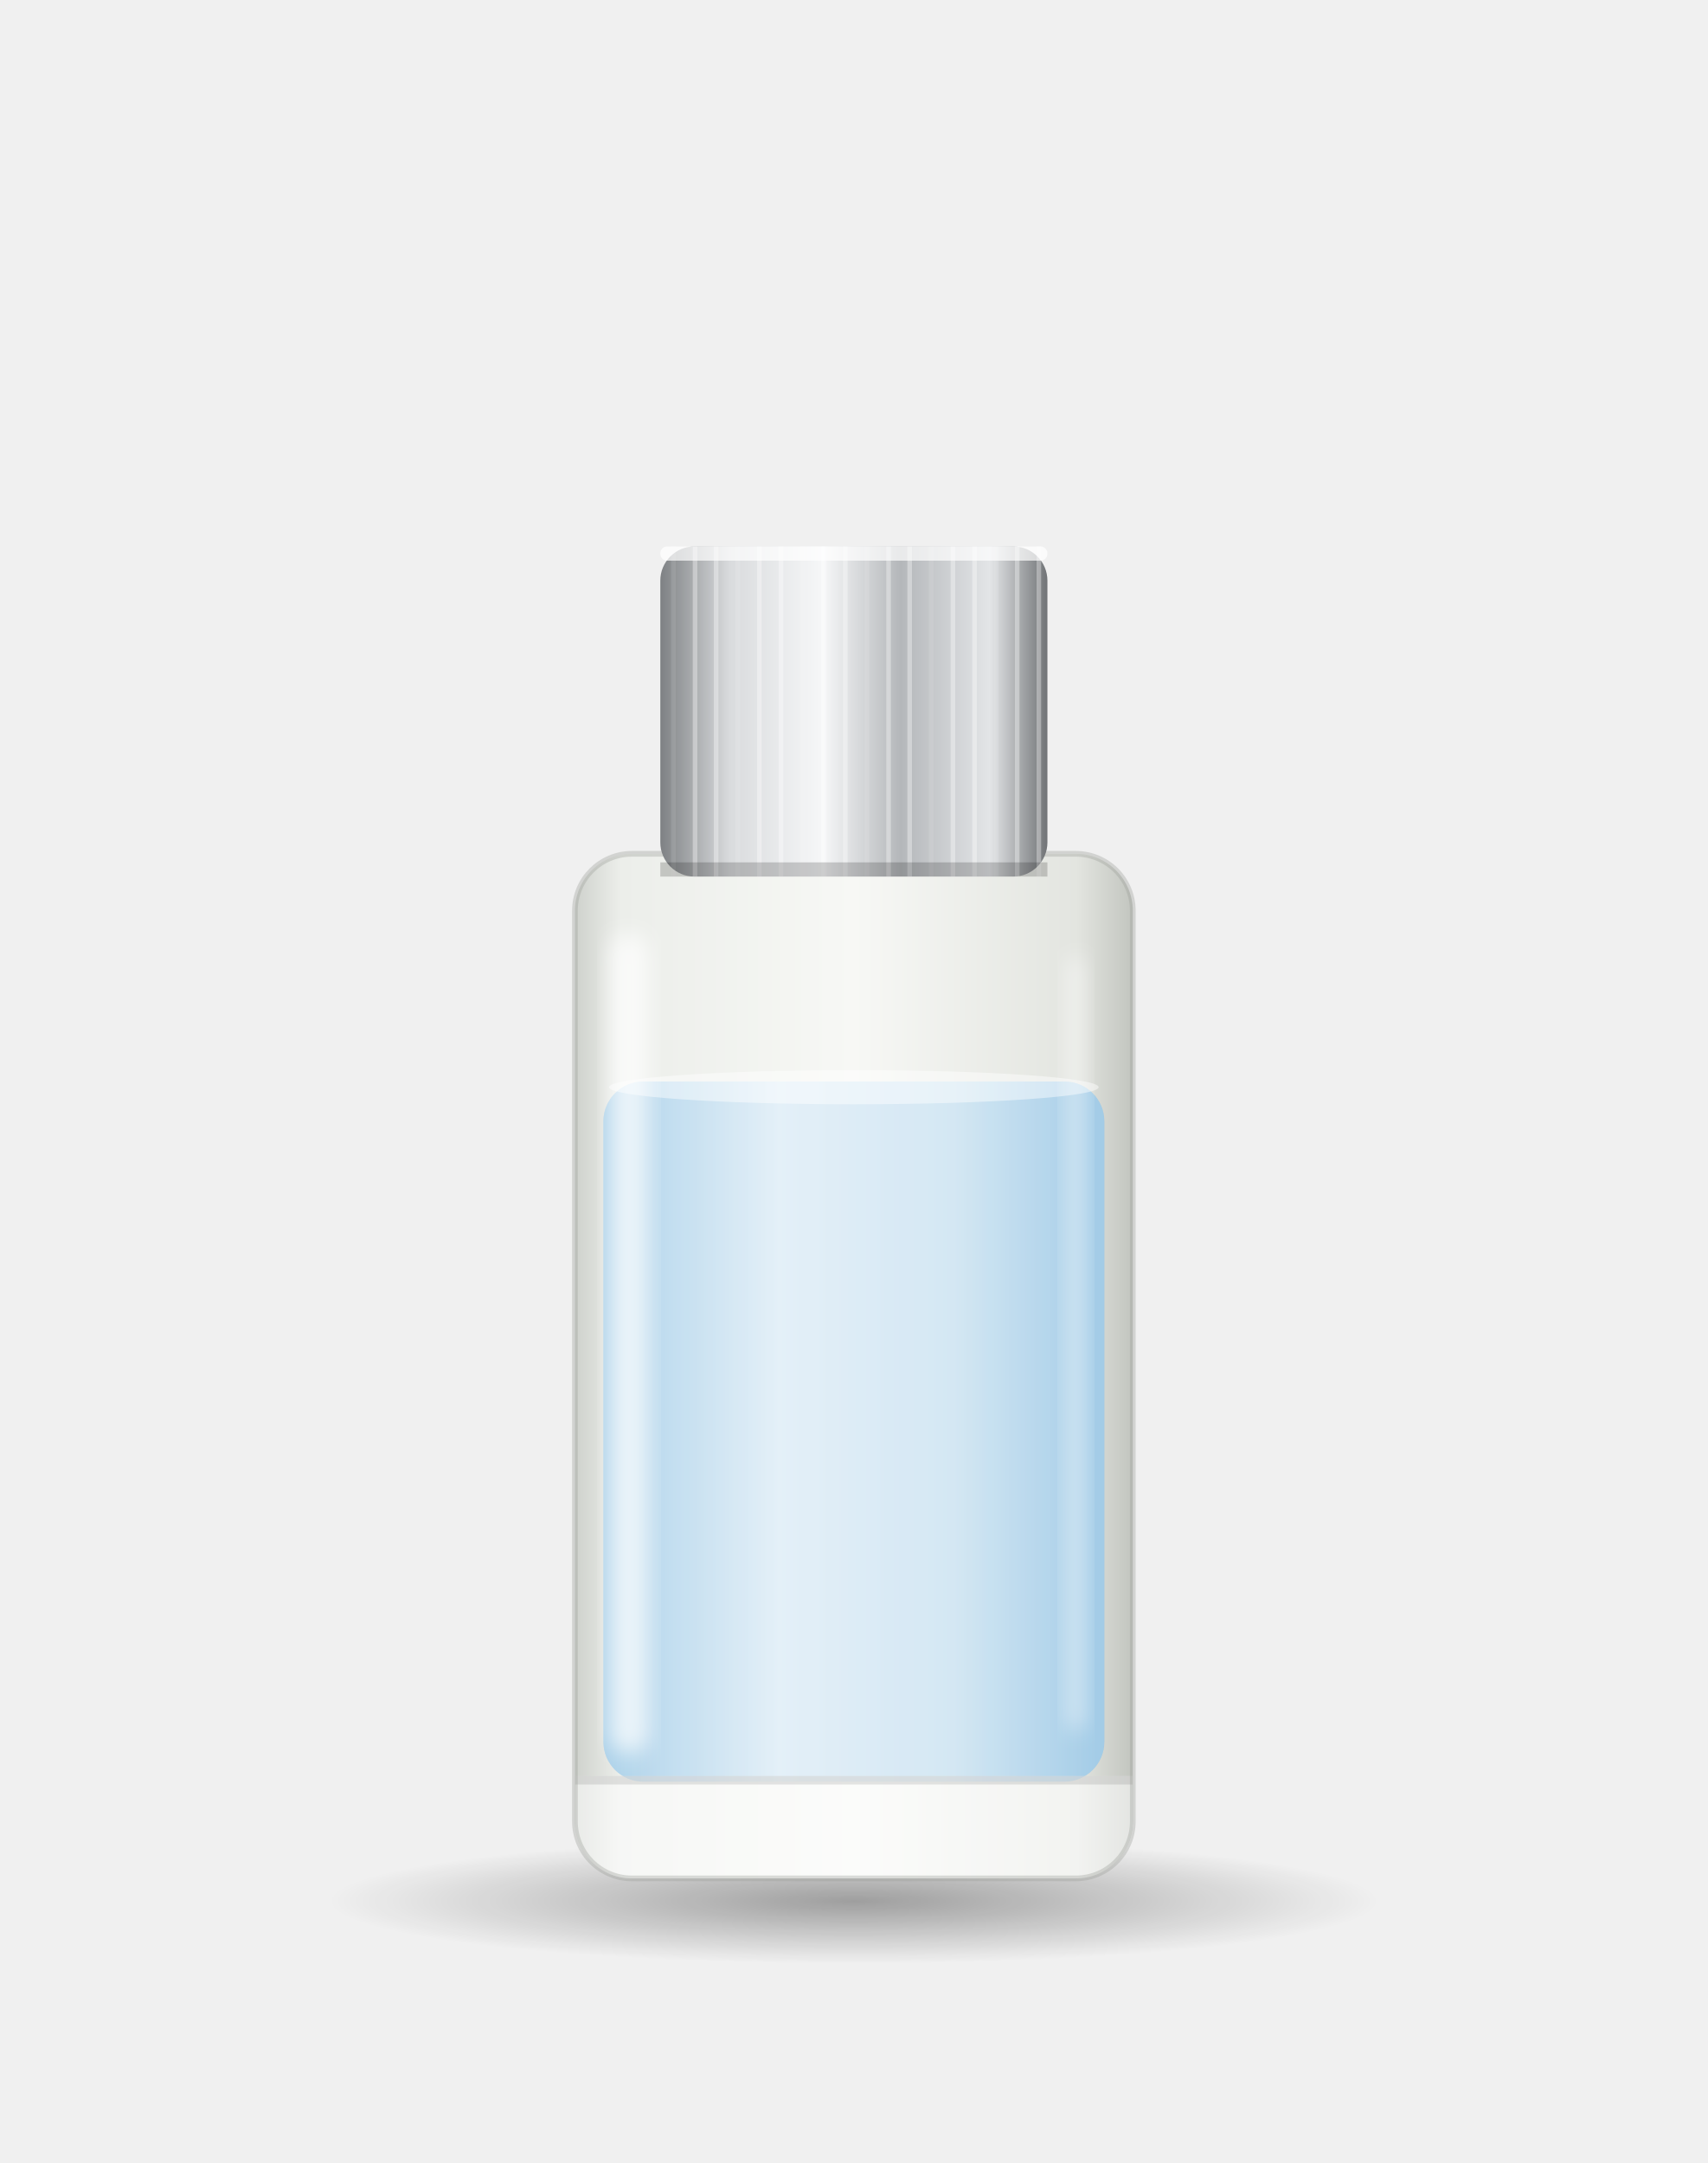
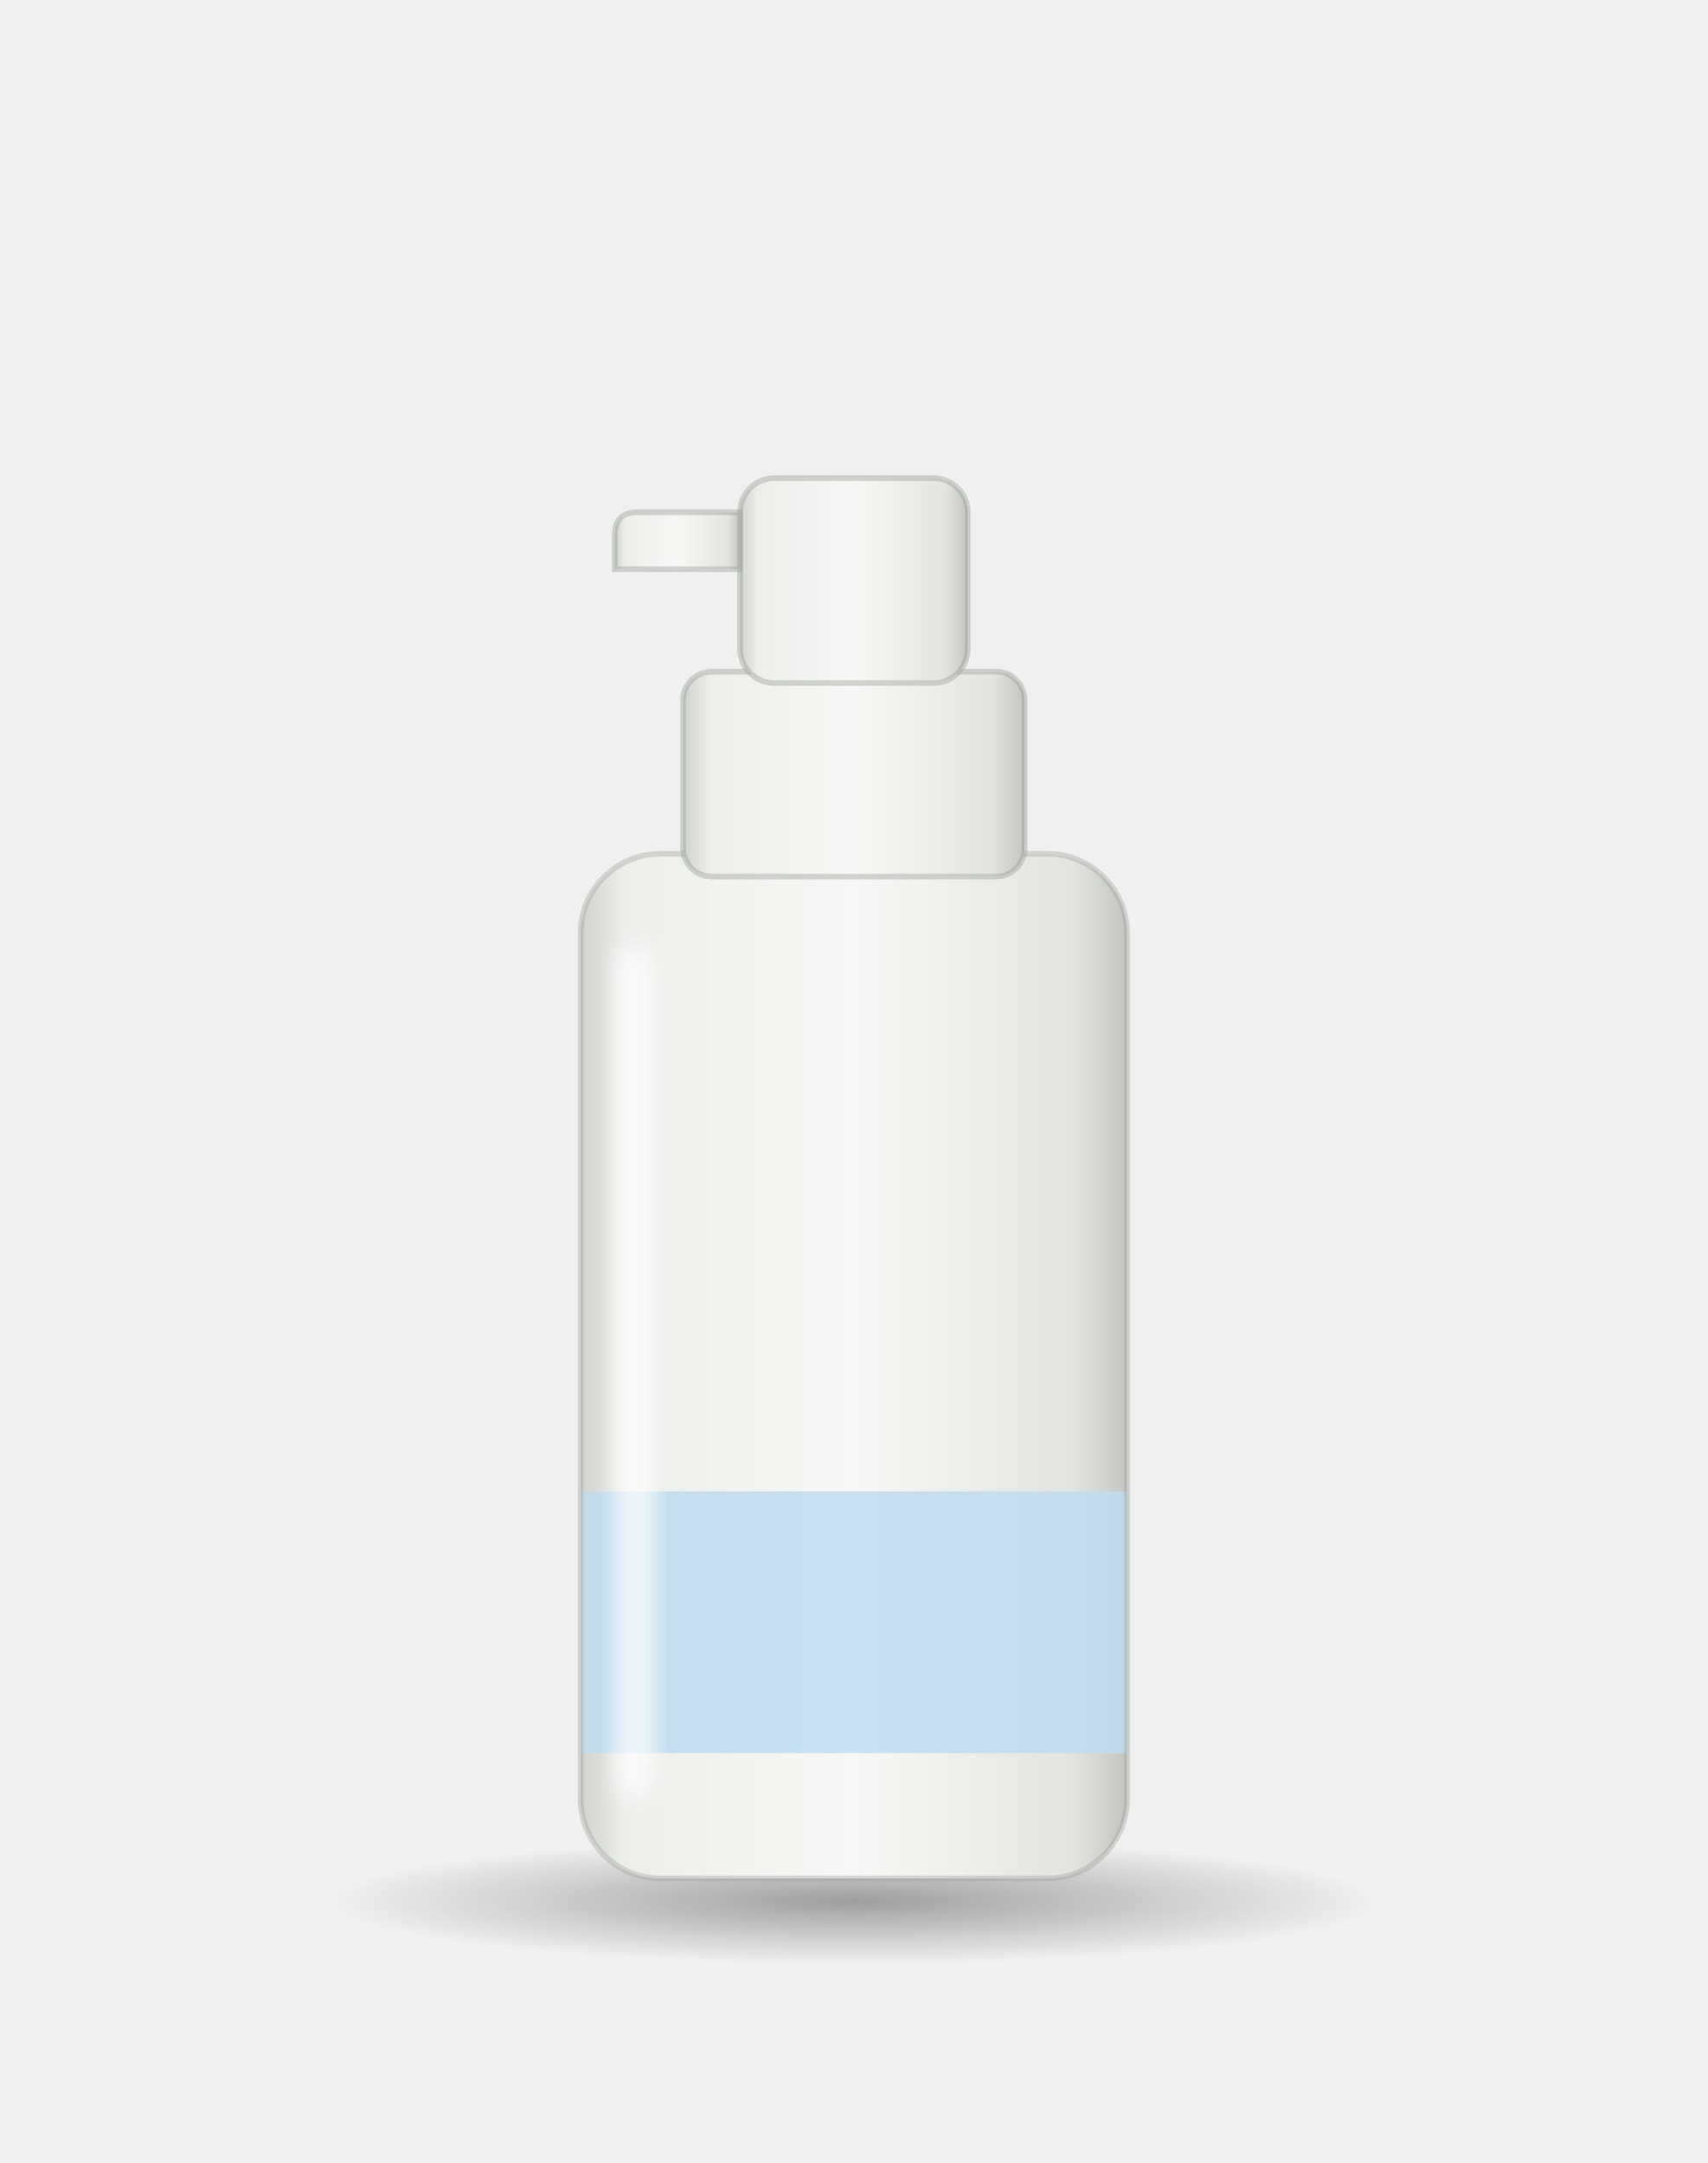
<svg xmlns="http://www.w3.org/2000/svg" viewBox="0 0 300 380" role="img" aria-label="Illustration">
  <defs>
    <linearGradient id="fg" x1="0" x2="1">
      <stop offset="0" stop-color="#cfd2cd" />
      <stop offset=".08" stop-color="#eceeea" />
      <stop offset=".5" stop-color="#f7f8f5" />
      <stop offset=".9" stop-color="#e3e5e0" />
      <stop offset="1" stop-color="#c3c6c0" />
    </linearGradient>
    <linearGradient id="lq" x1="0" x2="1">
      <stop offset="0" stop-color="#86bde1" />
      <stop offset=".35" stop-color="#d7e9f5" />
      <stop offset=".7" stop-color="#bfdcef" />
      <stop offset="1" stop-color="#76b4dd" />
    </linearGradient>
    <linearGradient id="mt" x1="0" x2="1">
      <stop offset="0" stop-color="#7d8083" />
      <stop offset=".18" stop-color="#d9dbdd" />
      <stop offset=".42" stop-color="#f6f7f8" />
      <stop offset=".62" stop-color="#b4b7ba" />
      <stop offset=".85" stop-color="#e3e5e7" />
      <stop offset="1" stop-color="#6f7275" />
    </linearGradient>
    <linearGradient id="bk" x1="0" x2="1">
      <stop offset="0" stop-color="#0c0c0c" />
      <stop offset=".3" stop-color="#4a4a4a" />
      <stop offset=".6" stop-color="#1a1a1a" />
      <stop offset="1" stop-color="#050505" />
    </linearGradient>
    <radialGradient id="sh" cx=".5" cy=".5" r=".5">
      <stop offset="0" stop-color="#000" stop-opacity=".34" />
      <stop offset="1" stop-color="#000" stop-opacity="0" />
    </radialGradient>
    <filter id="bl" x="-30%" y="-30%" width="160%" height="160%">
      <feGaussianBlur stdDeviation="1.8" />
    </filter>
  </defs>
  <ellipse cx="150" cy="334" rx="92" ry="11" fill="url(#sh)" />
-   <clipPath id="fc">
-     <rect x="101.0" y="150" width="98" height="180" rx="10" />
-   </clipPath>
-   <rect x="101.0" y="150" width="98" height="180" rx="10" fill="url(#fg)" />
-   <g clip-path="url(#fc)">
-     <rect x="106.0" y="190" width="88" height="123" rx="7" fill="url(#lq)" opacity=".92" />
-     <rect x="106.0" y="190" width="88" height="123" rx="7" fill="#fff" opacity=".28" />
-     <ellipse cx="150" cy="191" rx="43.0" ry="3" fill="#fff" opacity=".45" />
-     <rect x="101.0" y="312" width="98" height="18" fill="#fff" opacity=".55" />
-     <rect x="101.0" y="312" width="98" height="1.5" fill="#000" opacity=".1" />
-     <rect x="107.0" y="164" width="7" height="144" rx="3.5" fill="#fff" opacity=".7" filter="url(#bl)" />
-     <rect x="187.0" y="168" width="4" height="136" rx="2" fill="#fff" opacity=".4" filter="url(#bl)" />
-   </g>
-   <rect x="101.0" y="150" width="98" height="180" rx="10" fill="none" stroke="#9a9d97" stroke-opacity=".35" />
-   <rect x="116" y="96" width="68" height="58" rx="6" fill="url(#mt)" />
-   <rect x="117.9" y="96" width=".8" height="58" fill="#fff" opacity="0.1" />
-   <rect x="121.7" y="96" width=".8" height="58" fill="#fff" opacity="0.35" />
-   <rect x="125.4" y="96" width=".8" height="58" fill="#fff" opacity="0.35" />
-   <rect x="129.2" y="96" width=".8" height="58" fill="#fff" opacity="0.1" />
-   <rect x="133.0" y="96" width=".8" height="58" fill="#fff" opacity="0.35" />
-   <rect x="136.8" y="96" width=".8" height="58" fill="#fff" opacity="0.35" />
-   <rect x="140.6" y="96" width=".8" height="58" fill="#fff" opacity="0.1" />
-   <rect x="144.3" y="96" width=".8" height="58" fill="#fff" opacity="0.35" />
-   <rect x="148.1" y="96" width=".8" height="58" fill="#fff" opacity="0.35" />
-   <rect x="151.9" y="96" width=".8" height="58" fill="#fff" opacity="0.1" />
-   <rect x="155.7" y="96" width=".8" height="58" fill="#fff" opacity="0.35" />
-   <rect x="159.4" y="96" width=".8" height="58" fill="#fff" opacity="0.35" />
-   <rect x="163.2" y="96" width=".8" height="58" fill="#fff" opacity="0.1" />
-   <rect x="167.0" y="96" width=".8" height="58" fill="#fff" opacity="0.35" />
-   <rect x="170.8" y="96" width=".8" height="58" fill="#fff" opacity="0.35" />
-   <rect x="174.6" y="96" width=".8" height="58" fill="#fff" opacity="0.1" />
-   <rect x="178.3" y="96" width=".8" height="58" fill="#fff" opacity="0.35" />
-   <rect x="182.1" y="96" width=".8" height="58" fill="#fff" opacity="0.35" />
-   <rect x="116" y="96" width="68" height="2.5" rx="1.2" fill="#fff" opacity=".7" />
-   <rect x="116" y="151.5" width="68" height="2.5" fill="#000" opacity=".18" />
+   <rect x="102" y="150" width="96" height="180" rx="14" fill="url(#fg)" />
+   <rect x="102" y="262" width="96" height="46" fill="#bfdcef" opacity=".85" />
+   <rect x="108" y="166" width="7" height="150" rx="3.5" fill="#fff" opacity=".7" filter="url(#bl)" />
+   <rect x="102" y="150" width="96" height="180" rx="14" fill="none" stroke="#9a9d97" stroke-opacity=".35" />
+   <rect x="120" y="118" width="60" height="36" rx="5" fill="url(#fg)" stroke="#9a9d97" stroke-opacity=".4" />
+   <rect x="130" y="84" width="40" height="36" rx="6" fill="url(#fg)" stroke="#9a9d97" stroke-opacity=".4" />
+   <path d="M130 90 L112 90 Q108 90 108 94 L108 100 L130 100 Z" fill="url(#fg)" stroke="#9a9d97" stroke-opacity=".4" />
</svg>
